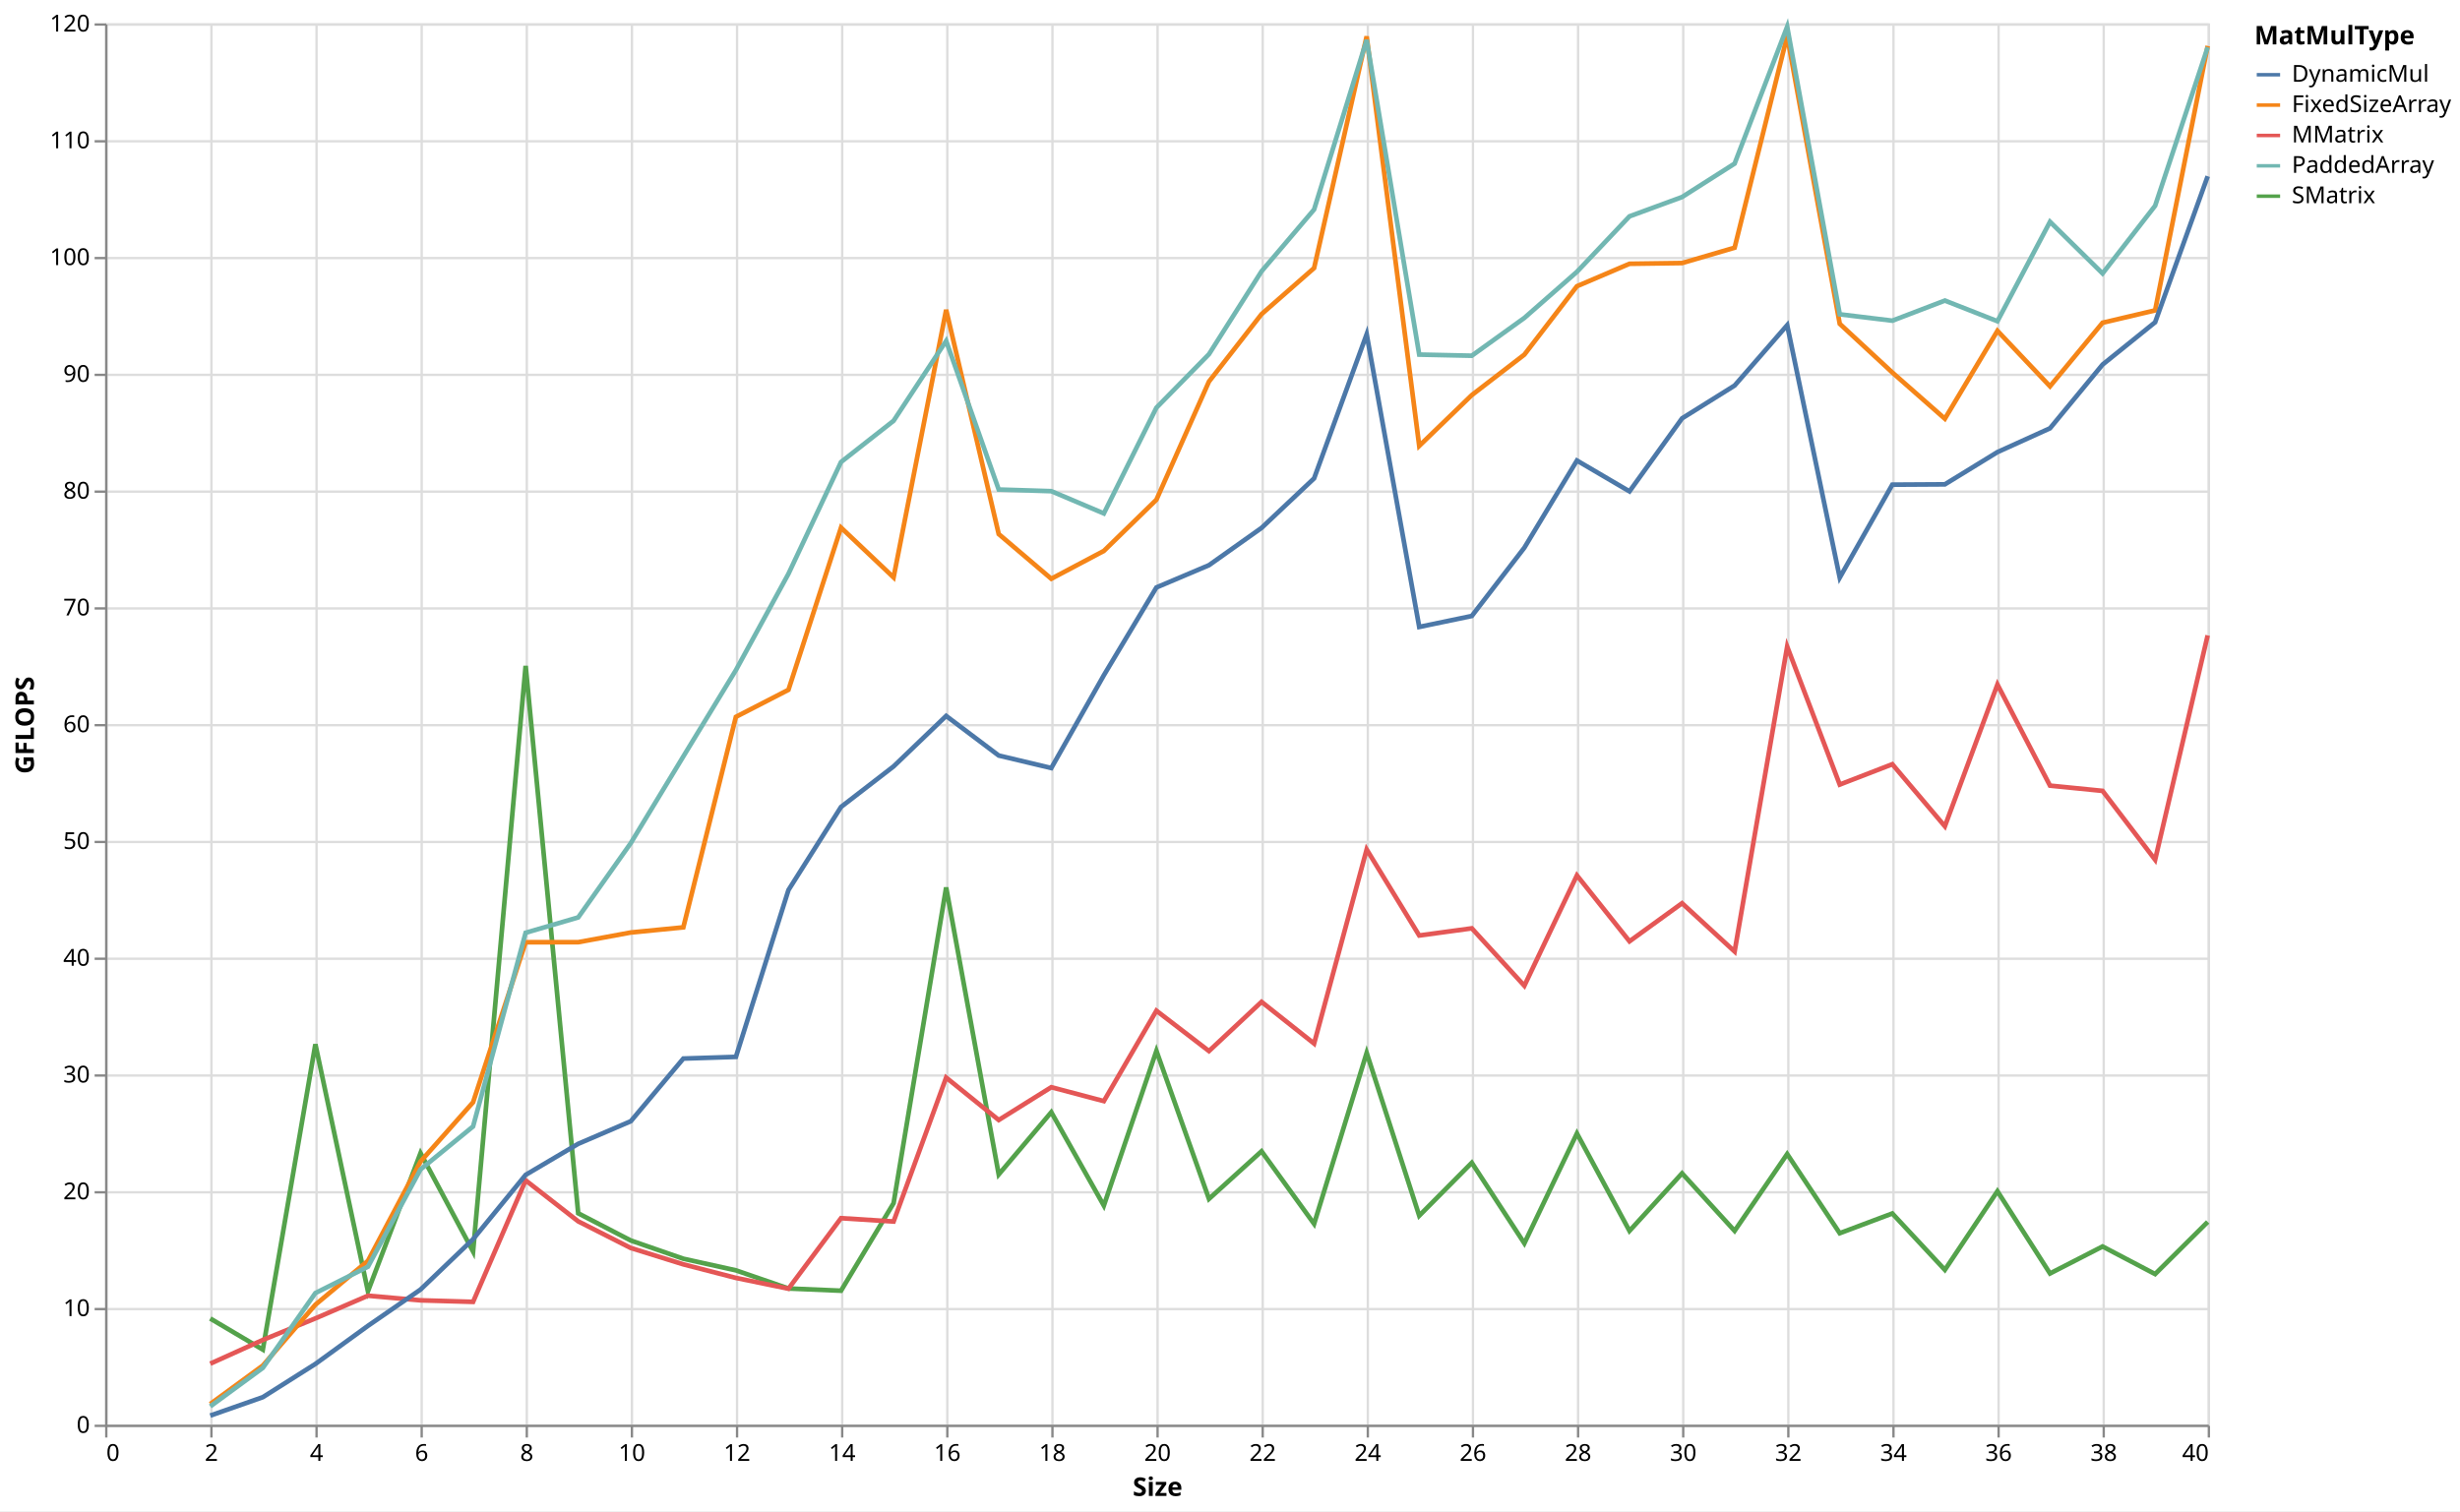
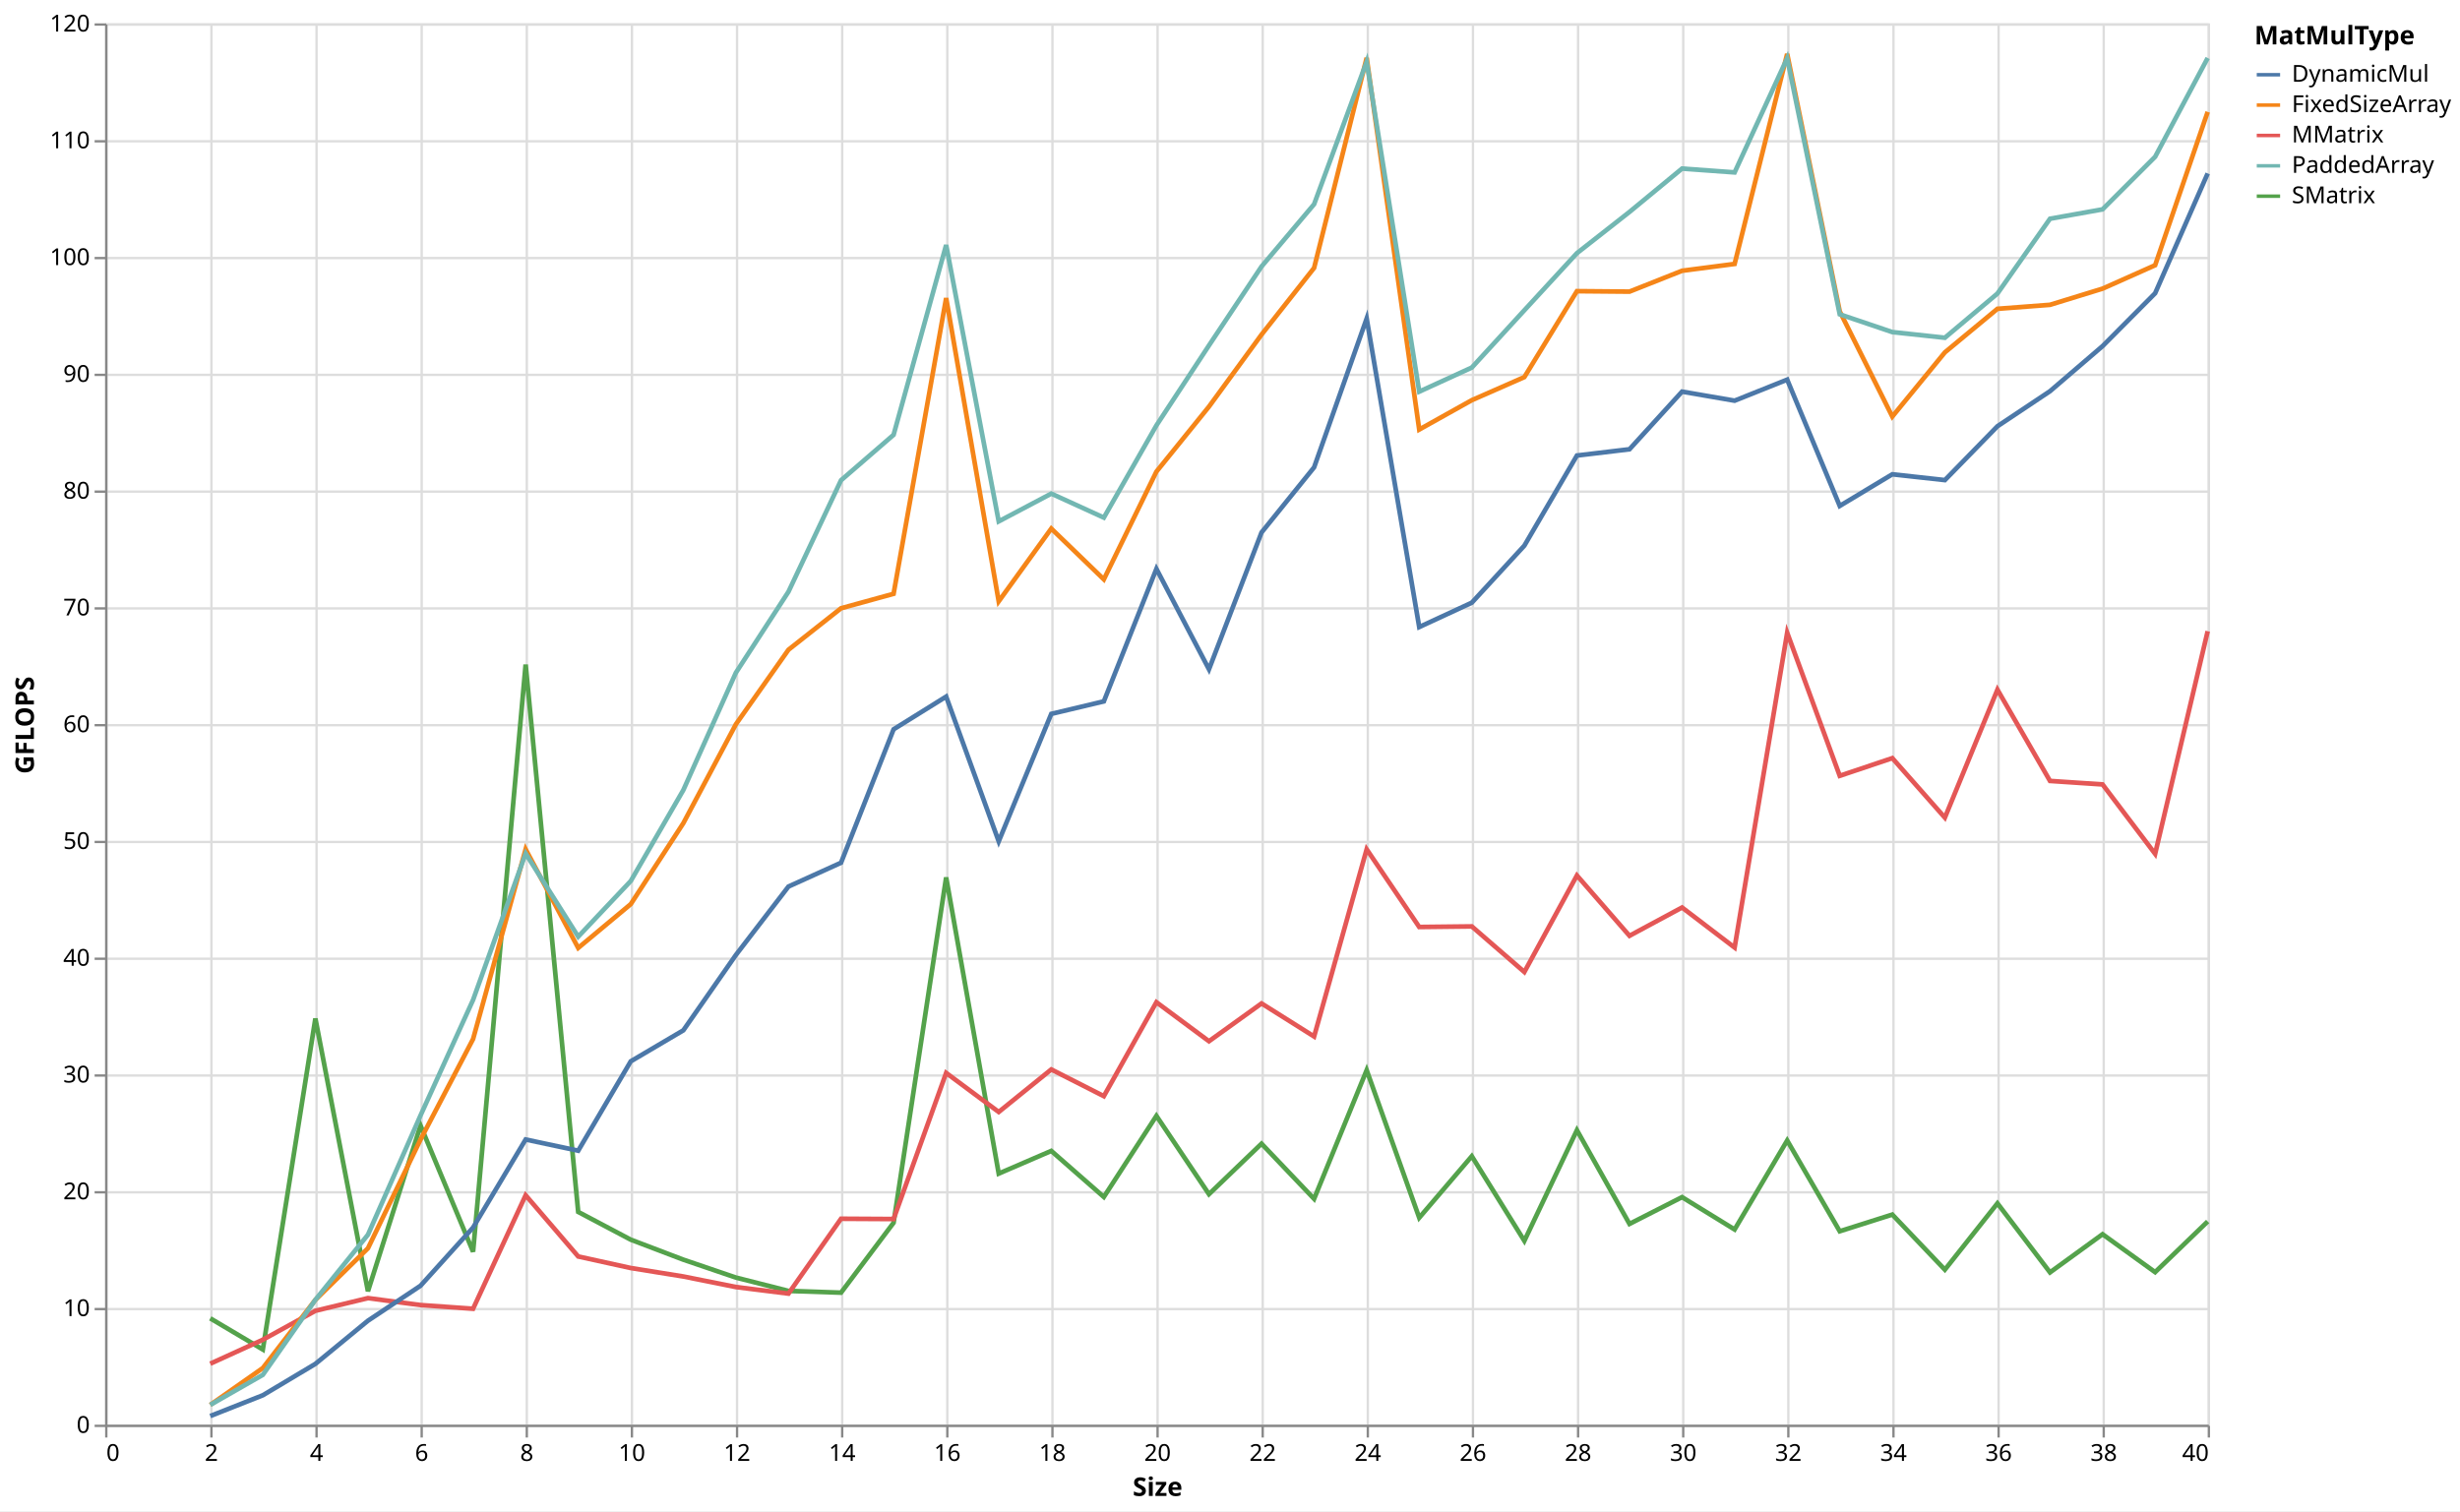
<svg xmlns="http://www.w3.org/2000/svg" class="marks" width="1053" height="647" viewBox="0 0 1053 647" version="1.1">
  <rect width="1053" height="647" style="fill: white;" />
  <g transform="translate(45,10)">
    <g class="mark-group role-frame root">
      <g transform="translate(0,0)">
        <path class="background" d="M0.5,0.5h900v600h-900Z" style="fill: none; stroke: #ddd;" />
        <g>
          <g class="mark-group role-axis">
            <g transform="translate(0.5,600.5)">
              <path class="background" d="M0,0h0v0h0Z" style="pointer-events: none; fill: none;" />
              <g>
                <g class="mark-rule role-axis-grid" style="pointer-events: none;">
                  <line transform="translate(0,-600)" x2="0" y2="600" style="fill: none; stroke: #ddd; stroke-width: 1; opacity: 1;" />
                  <line transform="translate(45,-600)" x2="0" y2="600" style="fill: none; stroke: #ddd; stroke-width: 1; opacity: 1;" />
                  <line transform="translate(90,-600)" x2="0" y2="600" style="fill: none; stroke: #ddd; stroke-width: 1; opacity: 1;" />
                  <line transform="translate(135,-600)" x2="0" y2="600" style="fill: none; stroke: #ddd; stroke-width: 1; opacity: 1;" />
                  <line transform="translate(180,-600)" x2="0" y2="600" style="fill: none; stroke: #ddd; stroke-width: 1; opacity: 1;" />
                  <line transform="translate(225,-600)" x2="0" y2="600" style="fill: none; stroke: #ddd; stroke-width: 1; opacity: 1;" />
                  <line transform="translate(270,-600)" x2="0" y2="600" style="fill: none; stroke: #ddd; stroke-width: 1; opacity: 1;" />
                  <line transform="translate(315,-600)" x2="0" y2="600" style="fill: none; stroke: #ddd; stroke-width: 1; opacity: 1;" />
                  <line transform="translate(360,-600)" x2="0" y2="600" style="fill: none; stroke: #ddd; stroke-width: 1; opacity: 1;" />
                  <line transform="translate(405,-600)" x2="0" y2="600" style="fill: none; stroke: #ddd; stroke-width: 1; opacity: 1;" />
                  <line transform="translate(450,-600)" x2="0" y2="600" style="fill: none; stroke: #ddd; stroke-width: 1; opacity: 1;" />
                  <line transform="translate(495,-600)" x2="0" y2="600" style="fill: none; stroke: #ddd; stroke-width: 1; opacity: 1;" />
                  <line transform="translate(540,-600)" x2="0" y2="600" style="fill: none; stroke: #ddd; stroke-width: 1; opacity: 1;" />
                  <line transform="translate(585,-600)" x2="0" y2="600" style="fill: none; stroke: #ddd; stroke-width: 1; opacity: 1;" />
                  <line transform="translate(630,-600)" x2="0" y2="600" style="fill: none; stroke: #ddd; stroke-width: 1; opacity: 1;" />
                  <line transform="translate(675,-600)" x2="0" y2="600" style="fill: none; stroke: #ddd; stroke-width: 1; opacity: 1;" />
                  <line transform="translate(720,-600)" x2="0" y2="600" style="fill: none; stroke: #ddd; stroke-width: 1; opacity: 1;" />
                  <line transform="translate(765,-600)" x2="0" y2="600" style="fill: none; stroke: #ddd; stroke-width: 1; opacity: 1;" />
                  <line transform="translate(810,-600)" x2="0" y2="600" style="fill: none; stroke: #ddd; stroke-width: 1; opacity: 1;" />
                  <line transform="translate(855,-600)" x2="0" y2="600" style="fill: none; stroke: #ddd; stroke-width: 1; opacity: 1;" />
                  <line transform="translate(900,-600)" x2="0" y2="600" style="fill: none; stroke: #ddd; stroke-width: 1; opacity: 1;" />
                </g>
              </g>
              <path class="foreground" d="" style="pointer-events: none; display: none; fill: none;" />
            </g>
          </g>
          <g class="mark-group role-axis">
            <g transform="translate(0.5,0.5)">
              <path class="background" d="M0,0h0v0h0Z" style="pointer-events: none; fill: none;" />
              <g>
                <g class="mark-rule role-axis-grid" style="pointer-events: none;">
                  <line transform="translate(0,600)" x2="900" y2="0" style="fill: none; stroke: #ddd; stroke-width: 1; opacity: 1;" />
                  <line transform="translate(0,550)" x2="900" y2="0" style="fill: none; stroke: #ddd; stroke-width: 1; opacity: 1;" />
                  <line transform="translate(0,500)" x2="900" y2="0" style="fill: none; stroke: #ddd; stroke-width: 1; opacity: 1;" />
                  <line transform="translate(0,450)" x2="900" y2="0" style="fill: none; stroke: #ddd; stroke-width: 1; opacity: 1;" />
                  <line transform="translate(0,400)" x2="900" y2="0" style="fill: none; stroke: #ddd; stroke-width: 1; opacity: 1;" />
                  <line transform="translate(0,350)" x2="900" y2="0" style="fill: none; stroke: #ddd; stroke-width: 1; opacity: 1;" />
                  <line transform="translate(0,300)" x2="900" y2="0" style="fill: none; stroke: #ddd; stroke-width: 1; opacity: 1;" />
                  <line transform="translate(0,250)" x2="900" y2="0" style="fill: none; stroke: #ddd; stroke-width: 1; opacity: 1;" />
                  <line transform="translate(0,200)" x2="900" y2="0" style="fill: none; stroke: #ddd; stroke-width: 1; opacity: 1;" />
                  <line transform="translate(0,150)" x2="900" y2="0" style="fill: none; stroke: #ddd; stroke-width: 1; opacity: 1;" />
                  <line transform="translate(0,100)" x2="900" y2="0" style="fill: none; stroke: #ddd; stroke-width: 1; opacity: 1;" />
                  <line transform="translate(0,50)" x2="900" y2="0" style="fill: none; stroke: #ddd; stroke-width: 1; opacity: 1;" />
                  <line transform="translate(0,0)" x2="900" y2="0" style="fill: none; stroke: #ddd; stroke-width: 1; opacity: 1;" />
                </g>
              </g>
              <path class="foreground" d="" style="pointer-events: none; display: none; fill: none;" />
            </g>
          </g>
          <g class="mark-group role-axis">
            <g transform="translate(0.5,600.5)">
              <path class="background" d="M0,0h0v0h0Z" style="pointer-events: none; fill: none;" />
              <g>
                <g class="mark-rule role-axis-tick" style="pointer-events: none;">
                  <line transform="translate(0,0)" x2="0" y2="5" style="fill: none; stroke: #888; stroke-width: 1; opacity: 1;" />
                  <line transform="translate(45,0)" x2="0" y2="5" style="fill: none; stroke: #888; stroke-width: 1; opacity: 1;" />
                  <line transform="translate(90,0)" x2="0" y2="5" style="fill: none; stroke: #888; stroke-width: 1; opacity: 1;" />
                  <line transform="translate(135,0)" x2="0" y2="5" style="fill: none; stroke: #888; stroke-width: 1; opacity: 1;" />
                  <line transform="translate(180,0)" x2="0" y2="5" style="fill: none; stroke: #888; stroke-width: 1; opacity: 1;" />
                  <line transform="translate(225,0)" x2="0" y2="5" style="fill: none; stroke: #888; stroke-width: 1; opacity: 1;" />
                  <line transform="translate(270,0)" x2="0" y2="5" style="fill: none; stroke: #888; stroke-width: 1; opacity: 1;" />
                  <line transform="translate(315,0)" x2="0" y2="5" style="fill: none; stroke: #888; stroke-width: 1; opacity: 1;" />
                  <line transform="translate(360,0)" x2="0" y2="5" style="fill: none; stroke: #888; stroke-width: 1; opacity: 1;" />
                  <line transform="translate(405,0)" x2="0" y2="5" style="fill: none; stroke: #888; stroke-width: 1; opacity: 1;" />
                  <line transform="translate(450,0)" x2="0" y2="5" style="fill: none; stroke: #888; stroke-width: 1; opacity: 1;" />
                  <line transform="translate(495,0)" x2="0" y2="5" style="fill: none; stroke: #888; stroke-width: 1; opacity: 1;" />
                  <line transform="translate(540,0)" x2="0" y2="5" style="fill: none; stroke: #888; stroke-width: 1; opacity: 1;" />
                  <line transform="translate(585,0)" x2="0" y2="5" style="fill: none; stroke: #888; stroke-width: 1; opacity: 1;" />
                  <line transform="translate(630,0)" x2="0" y2="5" style="fill: none; stroke: #888; stroke-width: 1; opacity: 1;" />
                  <line transform="translate(675,0)" x2="0" y2="5" style="fill: none; stroke: #888; stroke-width: 1; opacity: 1;" />
                  <line transform="translate(720,0)" x2="0" y2="5" style="fill: none; stroke: #888; stroke-width: 1; opacity: 1;" />
                  <line transform="translate(765,0)" x2="0" y2="5" style="fill: none; stroke: #888; stroke-width: 1; opacity: 1;" />
                  <line transform="translate(810,0)" x2="0" y2="5" style="fill: none; stroke: #888; stroke-width: 1; opacity: 1;" />
                  <line transform="translate(855,0)" x2="0" y2="5" style="fill: none; stroke: #888; stroke-width: 1; opacity: 1;" />
                  <line transform="translate(900,0)" x2="0" y2="5" style="fill: none; stroke: #888; stroke-width: 1; opacity: 1;" />
                </g>
                <g class="mark-text role-axis-label" style="pointer-events: none;">
                  <text text-anchor="start" transform="translate(0,15)" style="font-family: sans-serif; font-size: 10px; fill: #000; opacity: 1;">0</text>
                  <text text-anchor="middle" transform="translate(45,15)" style="font-family: sans-serif; font-size: 10px; fill: #000; opacity: 1;">2</text>
                  <text text-anchor="middle" transform="translate(90,15)" style="font-family: sans-serif; font-size: 10px; fill: #000; opacity: 1;">4</text>
                  <text text-anchor="middle" transform="translate(135,15)" style="font-family: sans-serif; font-size: 10px; fill: #000; opacity: 1;">6</text>
                  <text text-anchor="middle" transform="translate(180,15)" style="font-family: sans-serif; font-size: 10px; fill: #000; opacity: 1;">8</text>
                  <text text-anchor="middle" transform="translate(225,15)" style="font-family: sans-serif; font-size: 10px; fill: #000; opacity: 1;">10</text>
                  <text text-anchor="middle" transform="translate(270,15)" style="font-family: sans-serif; font-size: 10px; fill: #000; opacity: 1;">12</text>
                  <text text-anchor="middle" transform="translate(315,15)" style="font-family: sans-serif; font-size: 10px; fill: #000; opacity: 1;">14</text>
                  <text text-anchor="middle" transform="translate(360,15)" style="font-family: sans-serif; font-size: 10px; fill: #000; opacity: 1;">16</text>
                  <text text-anchor="middle" transform="translate(405,15)" style="font-family: sans-serif; font-size: 10px; fill: #000; opacity: 1;">18</text>
                  <text text-anchor="middle" transform="translate(450,15)" style="font-family: sans-serif; font-size: 10px; fill: #000; opacity: 1;">20</text>
                  <text text-anchor="middle" transform="translate(495,15)" style="font-family: sans-serif; font-size: 10px; fill: #000; opacity: 1;">22</text>
                  <text text-anchor="middle" transform="translate(540,15)" style="font-family: sans-serif; font-size: 10px; fill: #000; opacity: 1;">24</text>
                  <text text-anchor="middle" transform="translate(585,15)" style="font-family: sans-serif; font-size: 10px; fill: #000; opacity: 1;">26</text>
                  <text text-anchor="middle" transform="translate(630,15)" style="font-family: sans-serif; font-size: 10px; fill: #000; opacity: 1;">28</text>
                  <text text-anchor="middle" transform="translate(675,15)" style="font-family: sans-serif; font-size: 10px; fill: #000; opacity: 1;">30</text>
                  <text text-anchor="middle" transform="translate(720,15)" style="font-family: sans-serif; font-size: 10px; fill: #000; opacity: 1;">32</text>
                  <text text-anchor="middle" transform="translate(765,15)" style="font-family: sans-serif; font-size: 10px; fill: #000; opacity: 1;">34</text>
                  <text text-anchor="middle" transform="translate(810,15)" style="font-family: sans-serif; font-size: 10px; fill: #000; opacity: 1;">36</text>
                  <text text-anchor="middle" transform="translate(855,15)" style="font-family: sans-serif; font-size: 10px; fill: #000; opacity: 1;">38</text>
                  <text text-anchor="end" transform="translate(900,15)" style="font-family: sans-serif; font-size: 10px; fill: #000; opacity: 1;">40</text>
                </g>
                <g class="mark-rule role-axis-domain" style="pointer-events: none;">
                  <line transform="translate(0,0)" x2="900" y2="0" style="fill: none; stroke: #888; stroke-width: 1; opacity: 1;" />
                </g>
                <g class="mark-text role-axis-title" style="pointer-events: none;">
                  <text text-anchor="middle" transform="translate(450,30)" style="font-family: sans-serif; font-size: 11px; font-weight: bold; fill: #000; opacity: 1;">Size</text>
                </g>
              </g>
              <path class="foreground" d="" style="pointer-events: none; display: none; fill: none;" />
            </g>
          </g>
          <g class="mark-group role-axis">
            <g transform="translate(0.5,0.5)">
              <path class="background" d="M0,0h0v0h0Z" style="pointer-events: none; fill: none;" />
              <g>
                <g class="mark-rule role-axis-tick" style="pointer-events: none;">
                  <line transform="translate(0,600)" x2="-5" y2="0" style="fill: none; stroke: #888; stroke-width: 1; opacity: 1;" />
                  <line transform="translate(0,550)" x2="-5" y2="0" style="fill: none; stroke: #888; stroke-width: 1; opacity: 1;" />
                  <line transform="translate(0,500)" x2="-5" y2="0" style="fill: none; stroke: #888; stroke-width: 1; opacity: 1;" />
                  <line transform="translate(0,450)" x2="-5" y2="0" style="fill: none; stroke: #888; stroke-width: 1; opacity: 1;" />
                  <line transform="translate(0,400)" x2="-5" y2="0" style="fill: none; stroke: #888; stroke-width: 1; opacity: 1;" />
                  <line transform="translate(0,350)" x2="-5" y2="0" style="fill: none; stroke: #888; stroke-width: 1; opacity: 1;" />
                  <line transform="translate(0,300)" x2="-5" y2="0" style="fill: none; stroke: #888; stroke-width: 1; opacity: 1;" />
                  <line transform="translate(0,250)" x2="-5" y2="0" style="fill: none; stroke: #888; stroke-width: 1; opacity: 1;" />
                  <line transform="translate(0,200)" x2="-5" y2="0" style="fill: none; stroke: #888; stroke-width: 1; opacity: 1;" />
                  <line transform="translate(0,150)" x2="-5" y2="0" style="fill: none; stroke: #888; stroke-width: 1; opacity: 1;" />
                  <line transform="translate(0,100)" x2="-5" y2="0" style="fill: none; stroke: #888; stroke-width: 1; opacity: 1;" />
                  <line transform="translate(0,50)" x2="-5" y2="0" style="fill: none; stroke: #888; stroke-width: 1; opacity: 1;" />
                  <line transform="translate(0,0)" x2="-5" y2="0" style="fill: none; stroke: #888; stroke-width: 1; opacity: 1;" />
                </g>
                <g class="mark-text role-axis-label" style="pointer-events: none;">
                  <text text-anchor="end" transform="translate(-7,603)" style="font-family: sans-serif; font-size: 10px; fill: #000; opacity: 1;">0</text>
                  <text text-anchor="end" transform="translate(-7,553)" style="font-family: sans-serif; font-size: 10px; fill: #000; opacity: 1;">10</text>
                  <text text-anchor="end" transform="translate(-7,503)" style="font-family: sans-serif; font-size: 10px; fill: #000; opacity: 1;">20</text>
                  <text text-anchor="end" transform="translate(-7,453)" style="font-family: sans-serif; font-size: 10px; fill: #000; opacity: 1;">30</text>
                  <text text-anchor="end" transform="translate(-7,403)" style="font-family: sans-serif; font-size: 10px; fill: #000; opacity: 1;">40</text>
                  <text text-anchor="end" transform="translate(-7,353)" style="font-family: sans-serif; font-size: 10px; fill: #000; opacity: 1;">50</text>
                  <text text-anchor="end" transform="translate(-7,303)" style="font-family: sans-serif; font-size: 10px; fill: #000; opacity: 1;">60</text>
                  <text text-anchor="end" transform="translate(-7,253)" style="font-family: sans-serif; font-size: 10px; fill: #000; opacity: 1;">70</text>
                  <text text-anchor="end" transform="translate(-7,203)" style="font-family: sans-serif; font-size: 10px; fill: #000; opacity: 1;">80</text>
                  <text text-anchor="end" transform="translate(-7,153)" style="font-family: sans-serif; font-size: 10px; fill: #000; opacity: 1;">90</text>
                  <text text-anchor="end" transform="translate(-7,103)" style="font-family: sans-serif; font-size: 10px; fill: #000; opacity: 1;">100</text>
                  <text text-anchor="end" transform="translate(-7,53)" style="font-family: sans-serif; font-size: 10px; fill: #000; opacity: 1;">110</text>
                  <text text-anchor="end" transform="translate(-7,3)" style="font-family: sans-serif; font-size: 10px; fill: #000; opacity: 1;">120</text>
                </g>
                <g class="mark-rule role-axis-domain" style="pointer-events: none;">
                  <line transform="translate(0,600)" x2="0" y2="-600" style="fill: none; stroke: #888; stroke-width: 1; opacity: 1;" />
                </g>
                <g class="mark-text role-axis-title" style="pointer-events: none;">
                  <text text-anchor="middle" transform="translate(-29,300) rotate(-90) translate(0,-2)" style="font-family: sans-serif; font-size: 11px; font-weight: bold; fill: #000; opacity: 1;">GFLOPS</text>
                </g>
              </g>
              <path class="foreground" d="" style="pointer-events: none; display: none; fill: none;" />
            </g>
          </g>
          <g class="mark-group role-scope pathgroup">
            <g transform="translate(0,0)">
              <path class="background" d="M0,0h900v600h-900Z" style="fill: none;" />
              <g>
                <g class="mark-line role-mark marks">
-                   <path d="M45,554.545L67.5,567.859L90,437.109L112.5,542.88L135,483.716L157.5,525.863L180,275.096L202.5,509.487L225,521.134L247.5,528.943L270,533.916L292.5,541.686L315,542.639L337.5,505.157L360,369.976L382.5,492.853L405,466.213L427.5,506.195L450,439.949L472.5,503.327L495,482.933L517.5,514.014L540,440.798L562.5,510.515L585,487.851L607.5,522.343L630,475.301L652.5,517.024L675,492.378L697.5,517.009L720,484.116L742.5,518.017L765,509.566L787.5,533.712L810,500.042L832.5,535.258L855,523.704L877.5,535.509L900,513.185" style="fill: none; stroke: #54a24b; stroke-width: 2;" />
-                 </g>
-               </g>
-               <path class="foreground" d="" style="display: none; fill: none;" />
-             </g>
-             <g transform="translate(0,0)">
-               <path class="background" d="M0,0h900v600h-900Z" style="fill: none;" />
-               <g>
-                 <g class="mark-line role-mark marks">
-                   <path d="M45,573.873L67.5,563.722L90,554.488L112.5,544.78L135,546.755L157.5,547.412L180,495.391L202.5,512.941L225,524.345L247.5,531.35L270,537.16L292.5,541.776L315,511.581L337.5,513.007L360,451.376L382.5,469.553L405,455.506L427.5,461.459L450,422.746L472.5,440.023L495,418.964L517.5,436.819L540,353.708L562.5,390.547L585,387.48L607.5,412.06L630,364.808L652.5,393.033L675,376.73L697.5,397.409L720,266.856L742.5,325.923L765,317.217L787.5,343.785L810,283.087L832.5,326.377L855,328.625L877.5,358.123L900,262.037" style="fill: none; stroke: #e45756; stroke-width: 2;" />
-                 </g>
-               </g>
-               <path class="foreground" d="" style="display: none; fill: none;" />
-             </g>
-             <g transform="translate(0,0)">
-               <path class="background" d="M0,0h900v600h-900Z" style="fill: none;" />
-               <g>
-                 <g class="mark-line role-mark marks">
-                   <path d="M45,591.15L67.5,574.688L90,548.629L112.5,529.848L135,487.327L157.5,461.952L180,393.431L202.5,393.414L225,389.263L247.5,387.057L270,296.934L292.5,285.351L315,215.904L337.5,237.232L360,122.657L382.5,218.665L405,237.804L427.5,225.884L450,203.97L472.5,153.363L495,124.508L517.5,104.766L540,5.576L562.5,180.914L585,159.162L607.5,141.833L630,112.552L652.5,102.942L675,102.636L697.5,96.055L720,5.398L742.5,128.647L765,149.484L787.5,169.285L810,131.652L832.5,155.402L855,128.186L877.5,122.891L900,9.649" style="fill: none; stroke: #f58518; stroke-width: 2;" />
-                 </g>
-               </g>
-               <path class="foreground" d="" style="display: none; fill: none;" />
-             </g>
-             <g transform="translate(0,0)">
-               <path class="background" d="M0,0h900v600h-900Z" style="fill: none;" />
-               <g>
-                 <g class="mark-line role-mark marks">
-                   <path d="M45,592.167L67.5,575.685L90,543.639L112.5,532.354L135,490.706L157.5,472.307L180,389.372L202.5,382.803L225,350.986L247.5,313.872L270,276.927L292.5,235.676L315,187.825L337.5,170.166L360,135.973L382.5,199.599L405,200.299L427.5,209.833L450,164.558L472.5,141.647L495,106.166L517.5,79.703L540,7.096L562.5,141.826L585,142.309L607.5,126.124L630,106.387L652.5,82.632L675,74.367L697.5,60.046L720,1.43L742.5,124.574L765,127.308L787.5,118.698L810,127.534L832.5,84.955L855,107.079L877.5,78.101L900,10.247" style="fill: none; stroke: #72b7b2; stroke-width: 2;" />
-                 </g>
-               </g>
-               <path class="foreground" d="" style="display: none; fill: none;" />
-             </g>
-             <g transform="translate(0,0)">
-               <path class="background" d="M0,0h900v600h-900Z" style="fill: none;" />
-               <g>
-                 <g class="mark-line role-mark marks">
-                   <path d="M45,596.106L67.5,588.222L90,573.991L112.5,557.674L135,542.134L157.5,520.577L180,493.033L202.5,479.743L225,470.078L247.5,443.236L270,442.52L292.5,371.08L315,335.506L337.5,318.143L360,296.539L382.5,313.49L405,318.845L427.5,279.119L450,241.526L472.5,231.993L495,216.032L517.5,194.816L540,133.118L562.5,258.43L585,253.746L607.5,224.505L630,187.192L652.5,200.379L675,169.124L697.5,155.073L720,129.228L742.5,237.314L765,197.515L787.5,197.38L810,183.577L832.5,173.377L855,146.1L877.5,127.978L900,65.464" style="fill: none; stroke: #4c78a8; stroke-width: 2;" />
+                   <path d="M45,554.468L67.5,567.813L90,426.087L112.5,542.867L135,471.914L157.5,525.951L180,274.532L202.5,508.897L225,520.784L247.5,529.343L270,537.007L292.5,542.727L315,543.472L337.5,513.535L360,365.68L382.5,492.483L405,482.78L427.5,502.497L450,467.772L472.5,501.302L495,479.684L517.5,503.303L540,448.204L562.5,511.388L585,485.049L607.5,521.29L630,473.904L652.5,514.038L675,502.574L697.5,516.422L720,478.317L742.5,517.179L765,510.039L787.5,533.632L810,505.226L832.5,534.793L855,518.454L877.5,534.689L900,512.993" style="fill: none; stroke: #54a24b; stroke-width: 2;" />
+                 </g>
+               </g>
+               <path class="foreground" d="" style="display: none; fill: none;" />
+             </g>
+             <g transform="translate(0,0)">
+               <path class="background" d="M0,0h900v600h-900Z" style="fill: none;" />
+               <g>
+                 <g class="mark-line role-mark marks">
+                   <path d="M45,573.882L67.5,563.634L90,551.239L112.5,545.808L135,548.781L157.5,550.362L180,501.765L202.5,527.971L225,532.922L247.5,536.547L270,541.066L292.5,543.876L315,511.827L337.5,511.952L360,449.383L382.5,466.106L405,447.903L427.5,459.337L450,419.116L472.5,435.817L495,419.638L517.5,433.793L540,353.633L562.5,386.905L585,386.657L607.5,406.174L630,364.842L652.5,390.67L675,378.561L697.5,395.714L720,260.916L742.5,322.172L765,314.609L787.5,340.089L810,285.288L832.5,324.367L855,325.868L877.5,355.587L900,260.261" style="fill: none; stroke: #e45756; stroke-width: 2;" />
+                 </g>
+               </g>
+               <path class="foreground" d="" style="display: none; fill: none;" />
+             </g>
+             <g transform="translate(0,0)">
+               <path class="background" d="M0,0h900v600h-900Z" style="fill: none;" />
+               <g>
+                 <g class="mark-line role-mark marks">
+                   <path d="M45,591.523L67.5,575.748L90,546.542L112.5,524.465L135,477.934L157.5,434.876L180,353.625L202.5,395.865L225,377.107L247.5,342.456L270,300.107L292.5,268.2L315,250.441L337.5,244.243L360,117.616L382.5,247.478L405,216.328L427.5,238.064L450,191.942L472.5,164.098L495,133.268L517.5,104.714L540,14.779L562.5,173.909L585,161.346L607.5,151.459L630,114.669L652.5,114.864L675,105.932L697.5,103.006L720,13.088L742.5,123.328L765,168.364L787.5,140.871L810,122.226L832.5,120.513L855,113.589L877.5,103.565L900,37.906" style="fill: none; stroke: #f58518; stroke-width: 2;" />
+                 </g>
+               </g>
+               <path class="foreground" d="" style="display: none; fill: none;" />
+             </g>
+             <g transform="translate(0,0)">
+               <path class="background" d="M0,0h900v600h-900Z" style="fill: none;" />
+               <g>
+                 <g class="mark-line role-mark marks">
+                   <path d="M45,591.52L67.5,578.657L90,546.533L112.5,518.65L135,467.612L157.5,418.12L180,355.443L202.5,391.035L225,367.207L247.5,328.272L270,278.027L292.5,243.364L315,195.643L337.5,176.171L360,94.908L382.5,213.231L405,201.355L427.5,211.626L450,172.158L472.5,137.904L495,104.111L517.5,77.439L540,16.406L562.5,157.684L585,147.376L607.5,122.845L630,98.402L652.5,80.745L675,62.185L697.5,63.814L720,14.925L742.5,124.584L765,132.187L787.5,134.611L810,115.69L832.5,83.66L855,79.64L877.5,57.134L900,14.83" style="fill: none; stroke: #72b7b2; stroke-width: 2;" />
+                 </g>
+               </g>
+               <path class="foreground" d="" style="display: none; fill: none;" />
+             </g>
+             <g transform="translate(0,0)">
+               <path class="background" d="M0,0h900v600h-900Z" style="fill: none;" />
+               <g>
+                 <g class="mark-line role-mark marks">
+                   <path d="M45,596.292L67.5,587.404L90,573.964L112.5,555.475L135,540.509L157.5,515.592L180,477.893L202.5,482.69L225,444.415L247.5,431.148L270,398.876L292.5,369.587L315,359.395L337.5,302.266L360,288.263L382.5,350.233L405,295.66L427.5,290.298L450,233.565L472.5,276.565L495,217.982L517.5,190.095L540,126.391L562.5,258.47L585,248.052L607.5,223.625L630,185.041L652.5,182.356L675,157.684L697.5,161.556L720,152.55L742.5,206.617L765,193.077L787.5,195.557L810,172.512L832.5,157.5L855,138.192L877.5,115.566L900,64.256" style="fill: none; stroke: #4c78a8; stroke-width: 2;" />
                </g>
              </g>
              <path class="foreground" d="" style="display: none; fill: none;" />
            </g>
          </g>
          <g class="mark-group role-legend">
            <g transform="translate(920,0)">
              <path class="background" d="M0,0h83v79h-83Z" style="pointer-events: none; fill: none;" />
              <g>
                <g class="mark-group role-legend-entry">
                  <g transform="translate(0,16)">
                    <path class="background" d="M0,0h0v0h0Z" style="pointer-events: none; fill: none;" />
                    <g>
                      <g class="mark-group role-scope">
                        <g transform="translate(0,0)">
                          <path class="background" d="M0,0h83v11h-83Z" style="pointer-events: none; fill: none; opacity: 1;" />
                          <g>
                            <g class="mark-symbol role-legend-symbol" style="pointer-events: none;">
                              <path transform="translate(6,6)" d="M-5,0L5,0" style="fill: none; stroke: #4c78a8; stroke-width: 1.5; opacity: 1;" />
                            </g>
                            <g class="mark-text role-legend-label" style="pointer-events: none;">
                              <text text-anchor="start" transform="translate(16,9)" style="font-family: sans-serif; font-size: 10px; fill: #000; opacity: 1;">DynamicMul</text>
                            </g>
                          </g>
                          <path class="foreground" d="" style="pointer-events: none; display: none; fill: none;" />
                        </g>
                        <g transform="translate(0,13)">
                          <path class="background" d="M0,0h83v11h-83Z" style="pointer-events: none; fill: none; opacity: 1;" />
                          <g>
                            <g class="mark-symbol role-legend-symbol" style="pointer-events: none;">
                              <path transform="translate(6,6)" d="M-5,0L5,0" style="fill: none; stroke: #f58518; stroke-width: 1.5; opacity: 1;" />
                            </g>
                            <g class="mark-text role-legend-label" style="pointer-events: none;">
                              <text text-anchor="start" transform="translate(16,9)" style="font-family: sans-serif; font-size: 10px; fill: #000; opacity: 1;">FixedSizeArray</text>
                            </g>
                          </g>
                          <path class="foreground" d="" style="pointer-events: none; display: none; fill: none;" />
                        </g>
                        <g transform="translate(0,26)">
                          <path class="background" d="M0,0h83v11h-83Z" style="pointer-events: none; fill: none; opacity: 1;" />
                          <g>
                            <g class="mark-symbol role-legend-symbol" style="pointer-events: none;">
                              <path transform="translate(6,6)" d="M-5,0L5,0" style="fill: none; stroke: #e45756; stroke-width: 1.5; opacity: 1;" />
                            </g>
                            <g class="mark-text role-legend-label" style="pointer-events: none;">
                              <text text-anchor="start" transform="translate(16,9)" style="font-family: sans-serif; font-size: 10px; fill: #000; opacity: 1;">MMatrix</text>
                            </g>
                          </g>
                          <path class="foreground" d="" style="pointer-events: none; display: none; fill: none;" />
                        </g>
                        <g transform="translate(0,39)">
                          <path class="background" d="M0,0h83v11h-83Z" style="pointer-events: none; fill: none; opacity: 1;" />
                          <g>
                            <g class="mark-symbol role-legend-symbol" style="pointer-events: none;">
                              <path transform="translate(6,6)" d="M-5,0L5,0" style="fill: none; stroke: #72b7b2; stroke-width: 1.5; opacity: 1;" />
                            </g>
                            <g class="mark-text role-legend-label" style="pointer-events: none;">
                              <text text-anchor="start" transform="translate(16,9)" style="font-family: sans-serif; font-size: 10px; fill: #000; opacity: 1;">PaddedArray</text>
                            </g>
                          </g>
                          <path class="foreground" d="" style="pointer-events: none; display: none; fill: none;" />
                        </g>
                        <g transform="translate(0,52)">
                          <path class="background" d="M0,0h83v11h-83Z" style="pointer-events: none; fill: none; opacity: 1;" />
                          <g>
                            <g class="mark-symbol role-legend-symbol" style="pointer-events: none;">
                              <path transform="translate(6,6)" d="M-5,0L5,0" style="fill: none; stroke: #54a24b; stroke-width: 1.5; opacity: 1;" />
                            </g>
                            <g class="mark-text role-legend-label" style="pointer-events: none;">
                              <text text-anchor="start" transform="translate(16,9)" style="font-family: sans-serif; font-size: 10px; fill: #000; opacity: 1;">SMatrix</text>
                            </g>
                          </g>
                          <path class="foreground" d="" style="pointer-events: none; display: none; fill: none;" />
                        </g>
                      </g>
                    </g>
                    <path class="foreground" d="" style="pointer-events: none; display: none; fill: none;" />
                  </g>
                </g>
                <g class="mark-text role-legend-title" style="pointer-events: none;">
                  <text text-anchor="start" transform="translate(0,9)" style="font-family: sans-serif; font-size: 11px; font-weight: bold; fill: #000; opacity: 1;">MatMulType</text>
                </g>
              </g>
              <path class="foreground" d="" style="pointer-events: none; display: none; fill: none;" />
            </g>
          </g>
        </g>
        <path class="foreground" d="" style="display: none; fill: none;" />
      </g>
    </g>
  </g>
</svg>
